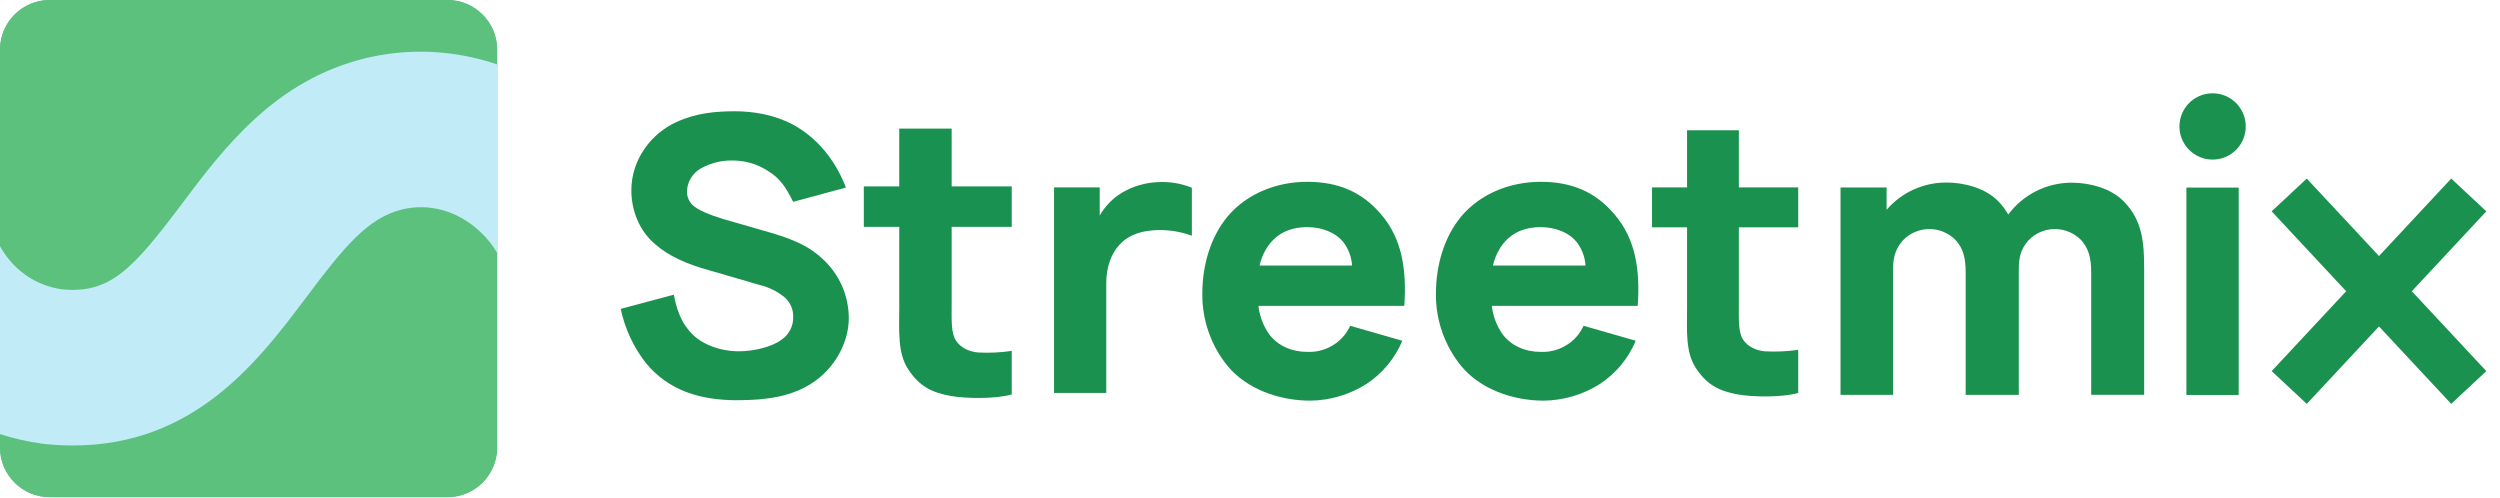
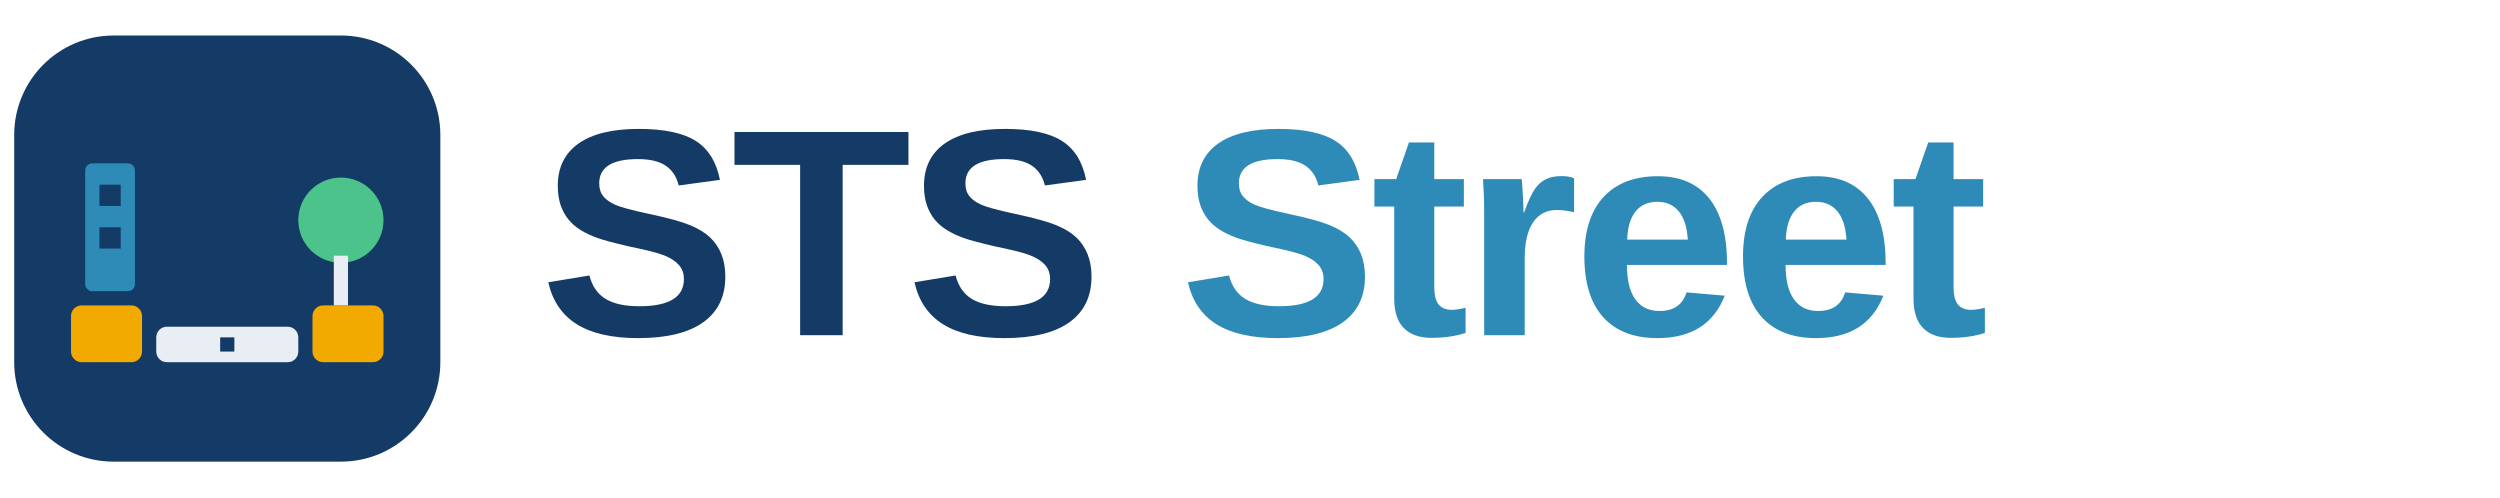
- <svg xmlns="http://www.w3.org/2000/svg" clip-rule="evenodd" fill-rule="evenodd" stroke-linejoin="round" stroke-miterlimit="2" viewBox="0 0 880 175">
-   <clipPath id="a">
-     <path clip-rule="evenodd" d="m1224 122.4v979.2c0 67.55-54.85 122.4-122.4 122.4h-979.2c-67.554 0-122.4-54.85-122.4-122.4v-979.2c0-67.554 54.846-122.4 122.4-122.4h979.2c67.55 0 122.4 54.846 122.4 122.4z" />
-   </clipPath>
-   <g transform="translate(-87.386 32.5167)">
-     <g fill="#1a914e">
-       <path d="m506.92 33.57v16.89c-4.445-1.641-9.198-2.283-13.92-1.88-5.22.4-9 2.28-11.52 5-3.22 3.48-4.69 8.31-4.69 13.67v38.55h-18.38v-72.36h16.08v9.91c1.871-3.281 4.545-6.034 7.77-8 3.827-2.269 8.155-3.557 12.6-3.75 4.117-.255 8.238.418 12.06 1.97z" fill-rule="nonzero" />
-       <path d="m699.46 74c0 5.63-.27 10.32 1.47 13s4.83 3.89 7.64 4.15c3.938.214 7.887.037 11.79-.53v15.18c-5.63 1.61-15.81 1.48-21.17.54-6.7-1.21-10.85-3.35-14.74-9.12s-3.22-13.4-3.22-22.11v-27.6h-12.33v-14.07h12.33v-20.11h18.23v20.11h20.9v14.07h-20.9z" fill-rule="nonzero" />
-       <path d="m842.13 62v44.46h-18.64v-43.09c0-5.27-1-8.51-3.52-11.35-2.428-2.5-5.768-3.912-9.253-3.912-3.552 0-6.951 1.467-9.387 4.052-2.84 3.24-3.33 6.48-3.33 10.13v44.19h-18.7v-43.11c0-5.27-.94-8.51-3.51-11.35-2.43-2.5-5.772-3.912-9.258-3.912-3.553 0-6.954 1.467-9.392 4.052-2.84 3.24-3.38 6.48-3.38 10.13v44.19h-18.51v-73h16.22v7.84c5.284-6.12 12.994-9.628 21.08-9.59 6.08 0 13.78 1.89 18.37 6.75 1.298 1.37 2.433 2.887 3.38 4.52 5.262-7.089 13.602-11.257 22.43-11.21 6.08 0 13.78 1.89 18.38 6.75 6.35 6.59 7.02 14.16 7.02 23.46z" fill-rule="nonzero" />
-       <path d="m857 33.51h18.41v73h-18.41z" fill-rule="nonzero" />
-       <circle cx="866.22" cy="11.99" r="11.67" />
-       <path d="m534.13 85.13c3 4.05 8 6.22 13.38 6.22 3.743.169 7.428-.982 10.41-3.25 2.039-1.563 3.663-3.603 4.73-5.94l18.35 5.27c-2.612 6.241-7.037 11.558-12.7 15.26-5.91 3.729-12.742 5.744-19.73 5.82-11.08 0-22.43-4.19-29.05-12.17-5.842-7.166-8.999-16.154-8.92-25.4 0-10.54 3.11-20.27 8.92-27.29 6.76-8 17.16-12.17 28-12.17s19.32 3.52 26.07 11.52c7.3 8.51 9 19.46 8.11 32.16h-51.35c.402 3.588 1.702 7.017 3.78 9.97zm.14-31.76c-1.708 2.237-2.906 4.821-3.51 7.57h32.56c-.178-2.94-1.222-5.762-3-8.11-2.84-3.65-7.84-5.4-12.84-5.4-4.7 0-9.56 1.35-13.21 5.94z" fill-rule="nonzero" />
-       <path d="m616.29 85.13c3 4.05 8 6.22 13.38 6.22 3.739.167 7.421-.984 10.4-3.25 2.041-1.56 3.666-3.601 4.73-5.94l18.38 5.27c-2.62 6.24-7.047 11.555-12.71 15.26-5.907 3.728-12.735 5.743-19.72 5.82-11.08 0-22.43-4.19-29-12.17-5.846-7.164-9.003-16.154-8.92-25.4 0-10.54 3.11-20.27 8.92-27.29 6.75-8 17.16-12.17 28-12.17s19.25 3.52 25.99 11.52c7.3 8.51 9.06 19.46 8.11 32.16h-51.34c.402 3.588 1.702 7.017 3.78 9.97zm.13-31.76c-1.704 2.239-2.902 4.822-3.51 7.57h32.57c-.178-2.94-1.222-5.762-3-8.11-2.84-3.65-7.83-5.4-12.83-5.4-4.71 0-9.58 1.35-13.23 5.94z" fill-rule="nonzero" />
-       <path d="m366.57 38.53c-2.44-4.89-4.47-8.28-9.08-11-3.433-2.208-7.409-3.43-11.49-3.53-4.109-.218-8.198.721-11.8 2.71-2.992 1.624-4.9 4.727-5 8.13-.039 1.721.609 3.388 1.8 4.63 1.77 1.9 6.24 3.67 11.12 5.16l16.95 4.88c8.68 2.58 13.7 5.15 18 9.22 5.788 5.344 9.086 12.872 9.09 20.75 0 8.54-4.89 17.49-12.61 22.64-7.46 5-16.41 6.24-26.72 6.24-13 0-24.14-3.39-32.14-13.15-4.343-5.581-7.357-12.079-8.81-19l18.71-5c.82 4.74 2.44 9.08 4.88 12.06 3.94 5.43 11.53 7.87 18 7.87 5.15 0 11.66-1.49 15.19-4.2 2.569-1.835 4.048-4.845 3.93-8 .049-2.59-1.05-5.074-3-6.78-2.531-2.077-5.498-3.558-8.68-4.33l-18.17-5.29c-7.33-2-14-4.88-18.72-9.09-5.83-4.88-8.4-12.2-8.4-19 0-10.72 6.91-19.94 15.86-24 7.05-3.26 14.1-3.8 20.61-3.8s14 1.22 20.48 4.74c8.27 4.48 14.78 12.21 18.58 22.11z" fill-rule="nonzero" />
-     </g>
-     <path d="m422.37 74.19c0 5.69-.28 10.44 1.49 13.15s4.88 3.94 7.73 4.21c3.985.217 7.982.033 11.93-.55v15.33c-5.7 1.62-16 1.49-21.43.54-6.78-1.22-11-3.39-14.91-9.22s-3.26-13.56-3.26-22.38v-27.93h-12.47v-14.24h12.47v-20.34h18.45v20.34h21.15v14.24h-21.15z" fill="#199150" fill-rule="nonzero" />
-     <path d="m916.34 23.66h16.9v92.67h-16.9z" fill="#1a914e" transform="matrix(.731354 .681998 -.681998 .731354 296.18 -611.9)" />
-     <path d="m916.34 23.66h16.9v92.67h-16.9z" fill="#1a914e" transform="matrix(-.731354 .681998 -.681998 -.731354 1648.87 -509.52)" />
+ <svg xmlns="http://www.w3.org/2000/svg" viewBox="0 0 880 175" width="880" height="175">
+   <g transform="translate(0 7.5) scale(2.5)">
+     <rect x="2" y="2" width="60" height="60" rx="14" fill="#143a66" />
+     <rect x="10" y="40" width="10" height="8" rx="1.5" fill="#f2a900" />
+     <rect x="22" y="43" width="20" height="5" rx="1.5" fill="#e9eef5" />
+     <rect x="44" y="40" width="10" height="8" rx="1.5" fill="#f2a900" />
+     <rect x="31" y="44.5" width="2" height="2" fill="#143a66" />
+     <rect x="12" y="20" width="7" height="18" rx="1" fill="#2e8bb8" />
+     <rect x="14" y="23" width="3" height="3" fill="#143a66" />
+     <rect x="14" y="29" width="3" height="3" fill="#143a66" />
+     <circle cx="48" cy="28" r="6" fill="#4cc38a" />
+     <rect x="47" y="33" width="2" height="7" fill="#e9eef5" />
  </g>
-   <g transform="scale(.142974)">
-     <path d="m1224 122.4v979.2c0 67.55-54.85 122.4-122.4 122.4h-979.2c-67.554 0-122.4-54.85-122.4-122.4v-979.2c0-67.554 54.846-122.4 122.4-122.4h979.2c67.55 0 122.4 54.846 122.4 122.4z" fill="#5bc17d" />
-     <g clip-path="url(#a)">
-       <path d="m0 0h1224v1224h-1224z" fill="#5bc17d" />
-       <path d="m0 998.365c-22.519 0-45.8-1.175-69.968-3.646l-6.398-.765c-284.373-38.766-497.356-272.389-517.939-568.136l382.144-26.587c6.573 94.47 66.153 197.006 184.474 214.727 117.834 10.996 172.316-46.561 295.804-210.96 101.657-135.333 228.177-303.761 451.491-357.96 185.552-45.038 383.842 5.386 530.492 134.829 150.32 132.697 226.68 329.189 204.24 525.603l-380.59-43.463c8.24-72.156-20.61-145.034-77.16-194.961-53.673-47.379-121.714-65.501-186.635-49.745-85.519 20.757-145.225 95.514-235.559 215.762-117.072 155.856-274.425 365.284-574.396 365.302" fill="#c1ebf7" fill-rule="nonzero" transform="translate(180.052 98.3781)" />
-     </g>
-   </g>
+   <text x="190" y="118" font-family="Manrope Variable, Manrope, Rubik, Arial, Helvetica, sans-serif" font-weight="700" font-size="104" fill="#143a66" letter-spacing="-2">STS <tspan fill="#2e8bb8">Street</tspan>
+   </text>
</svg>
